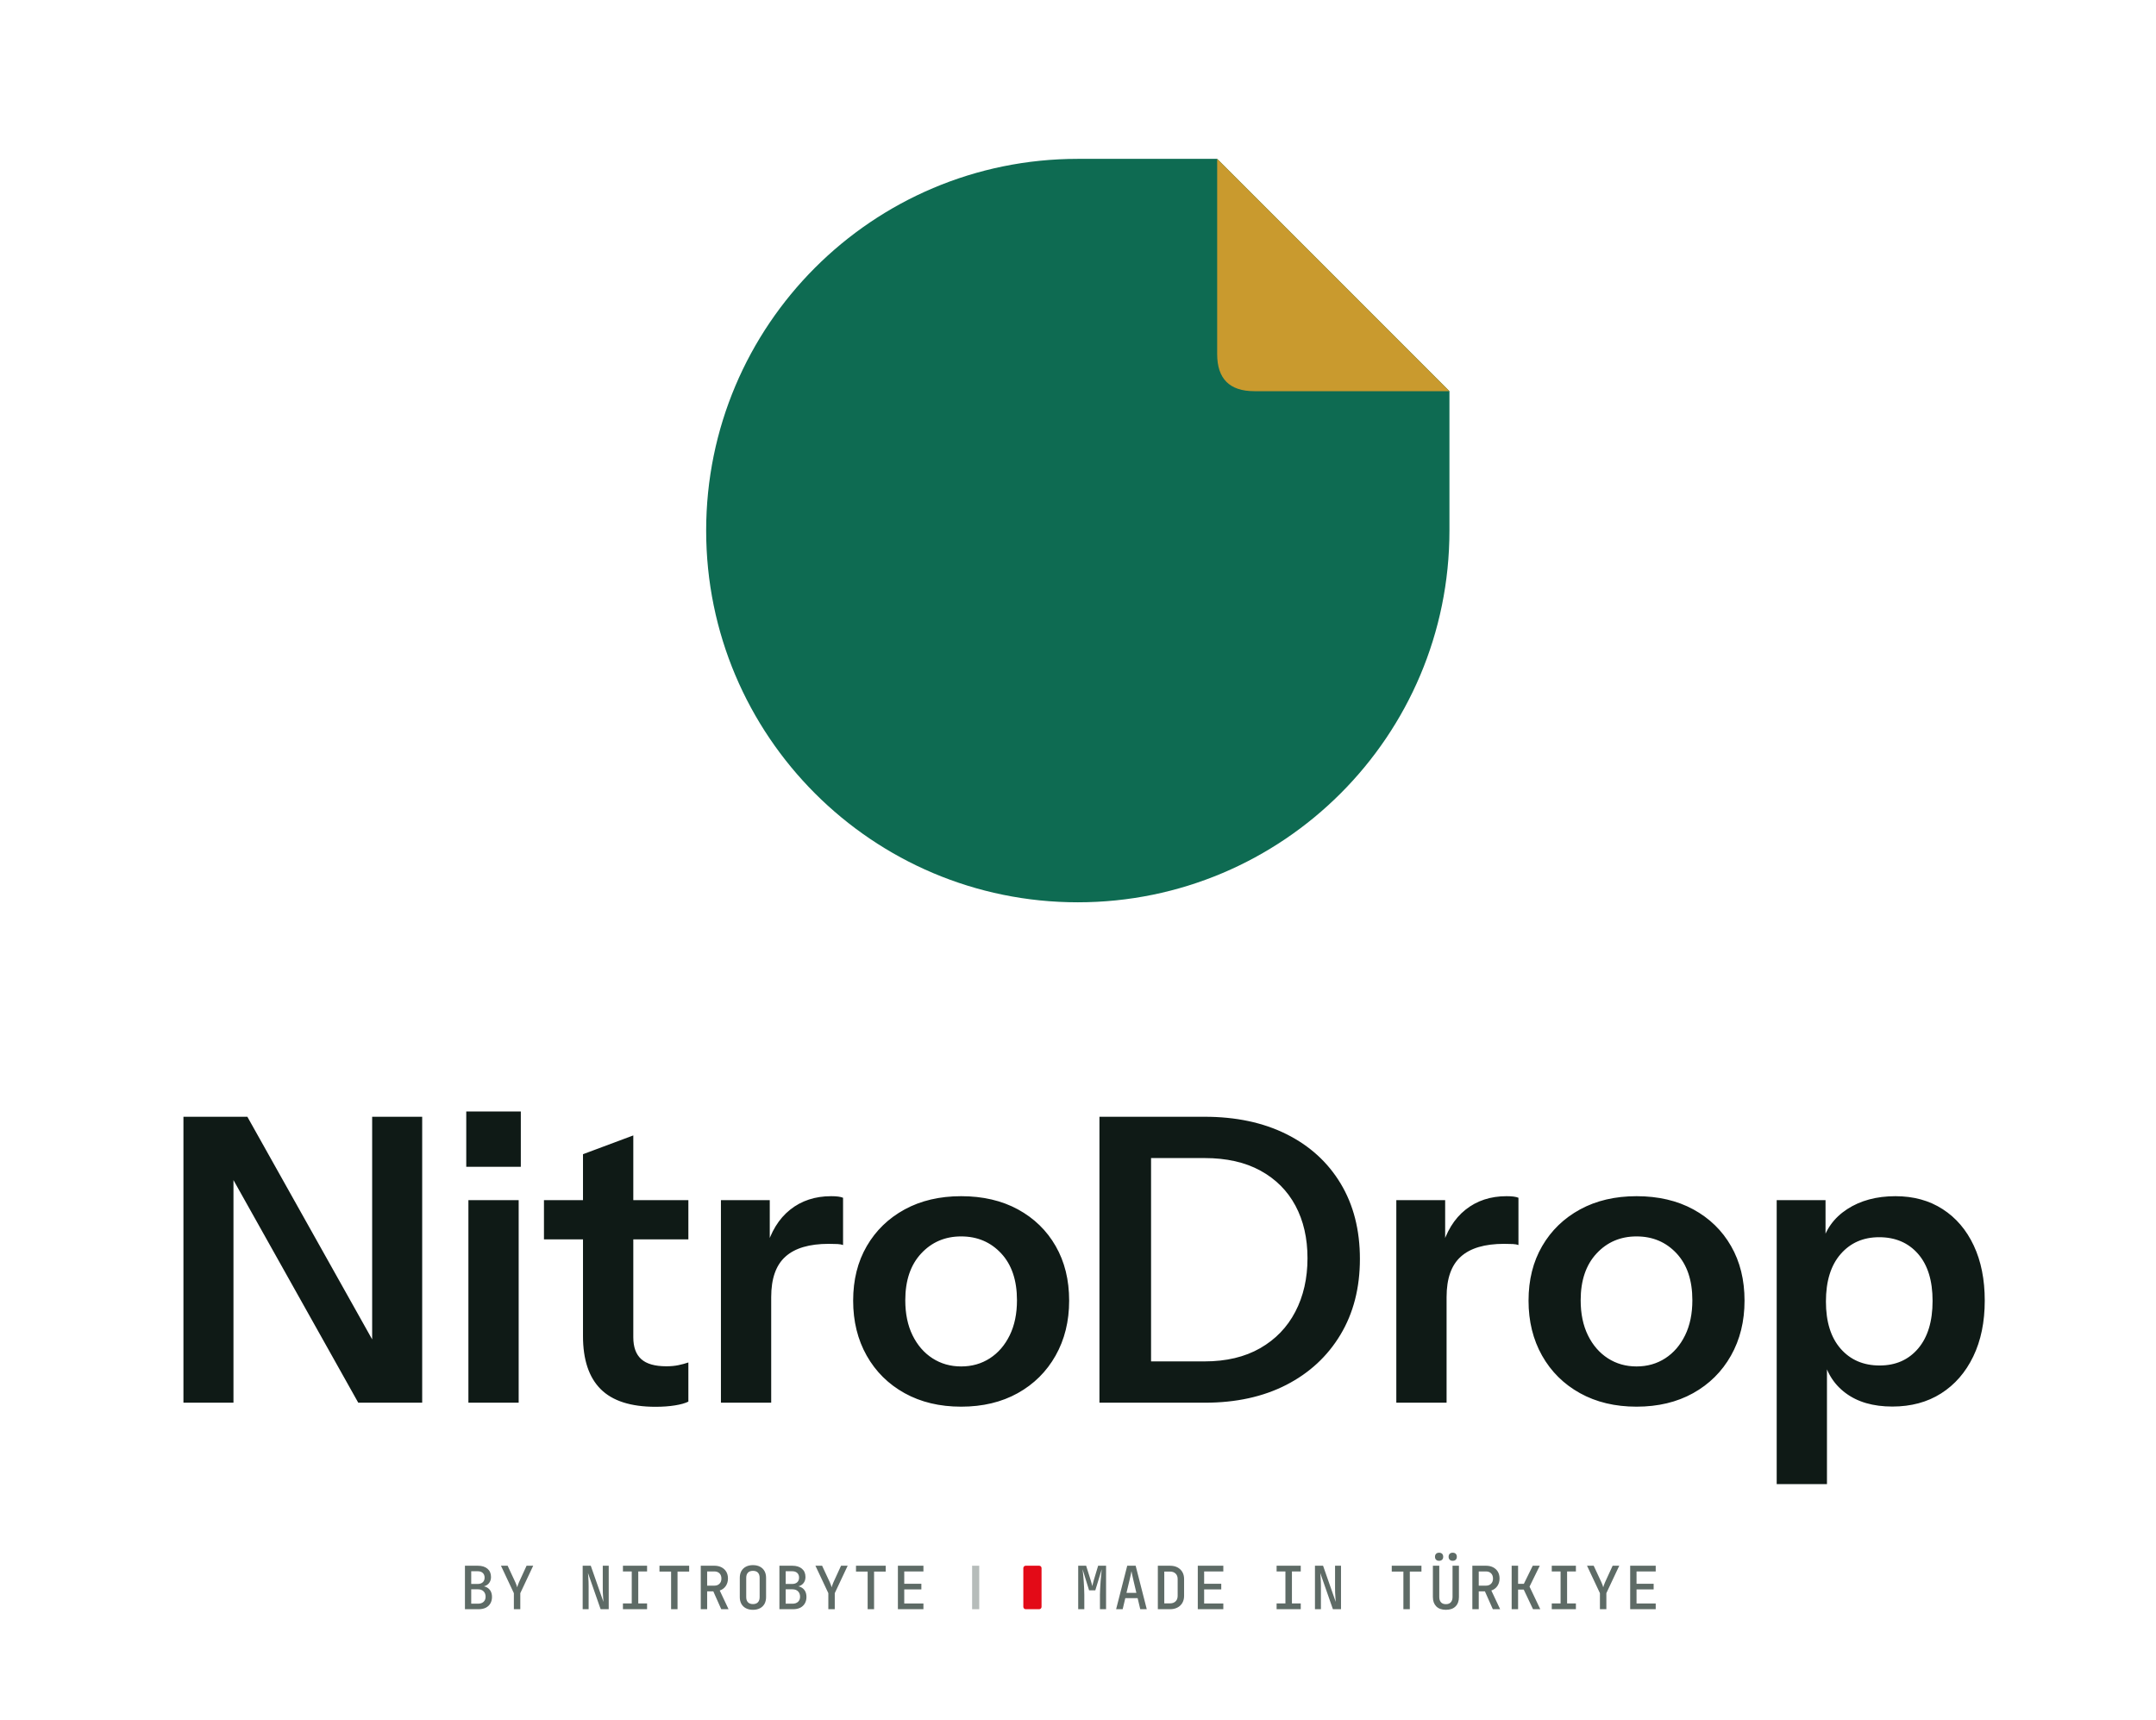
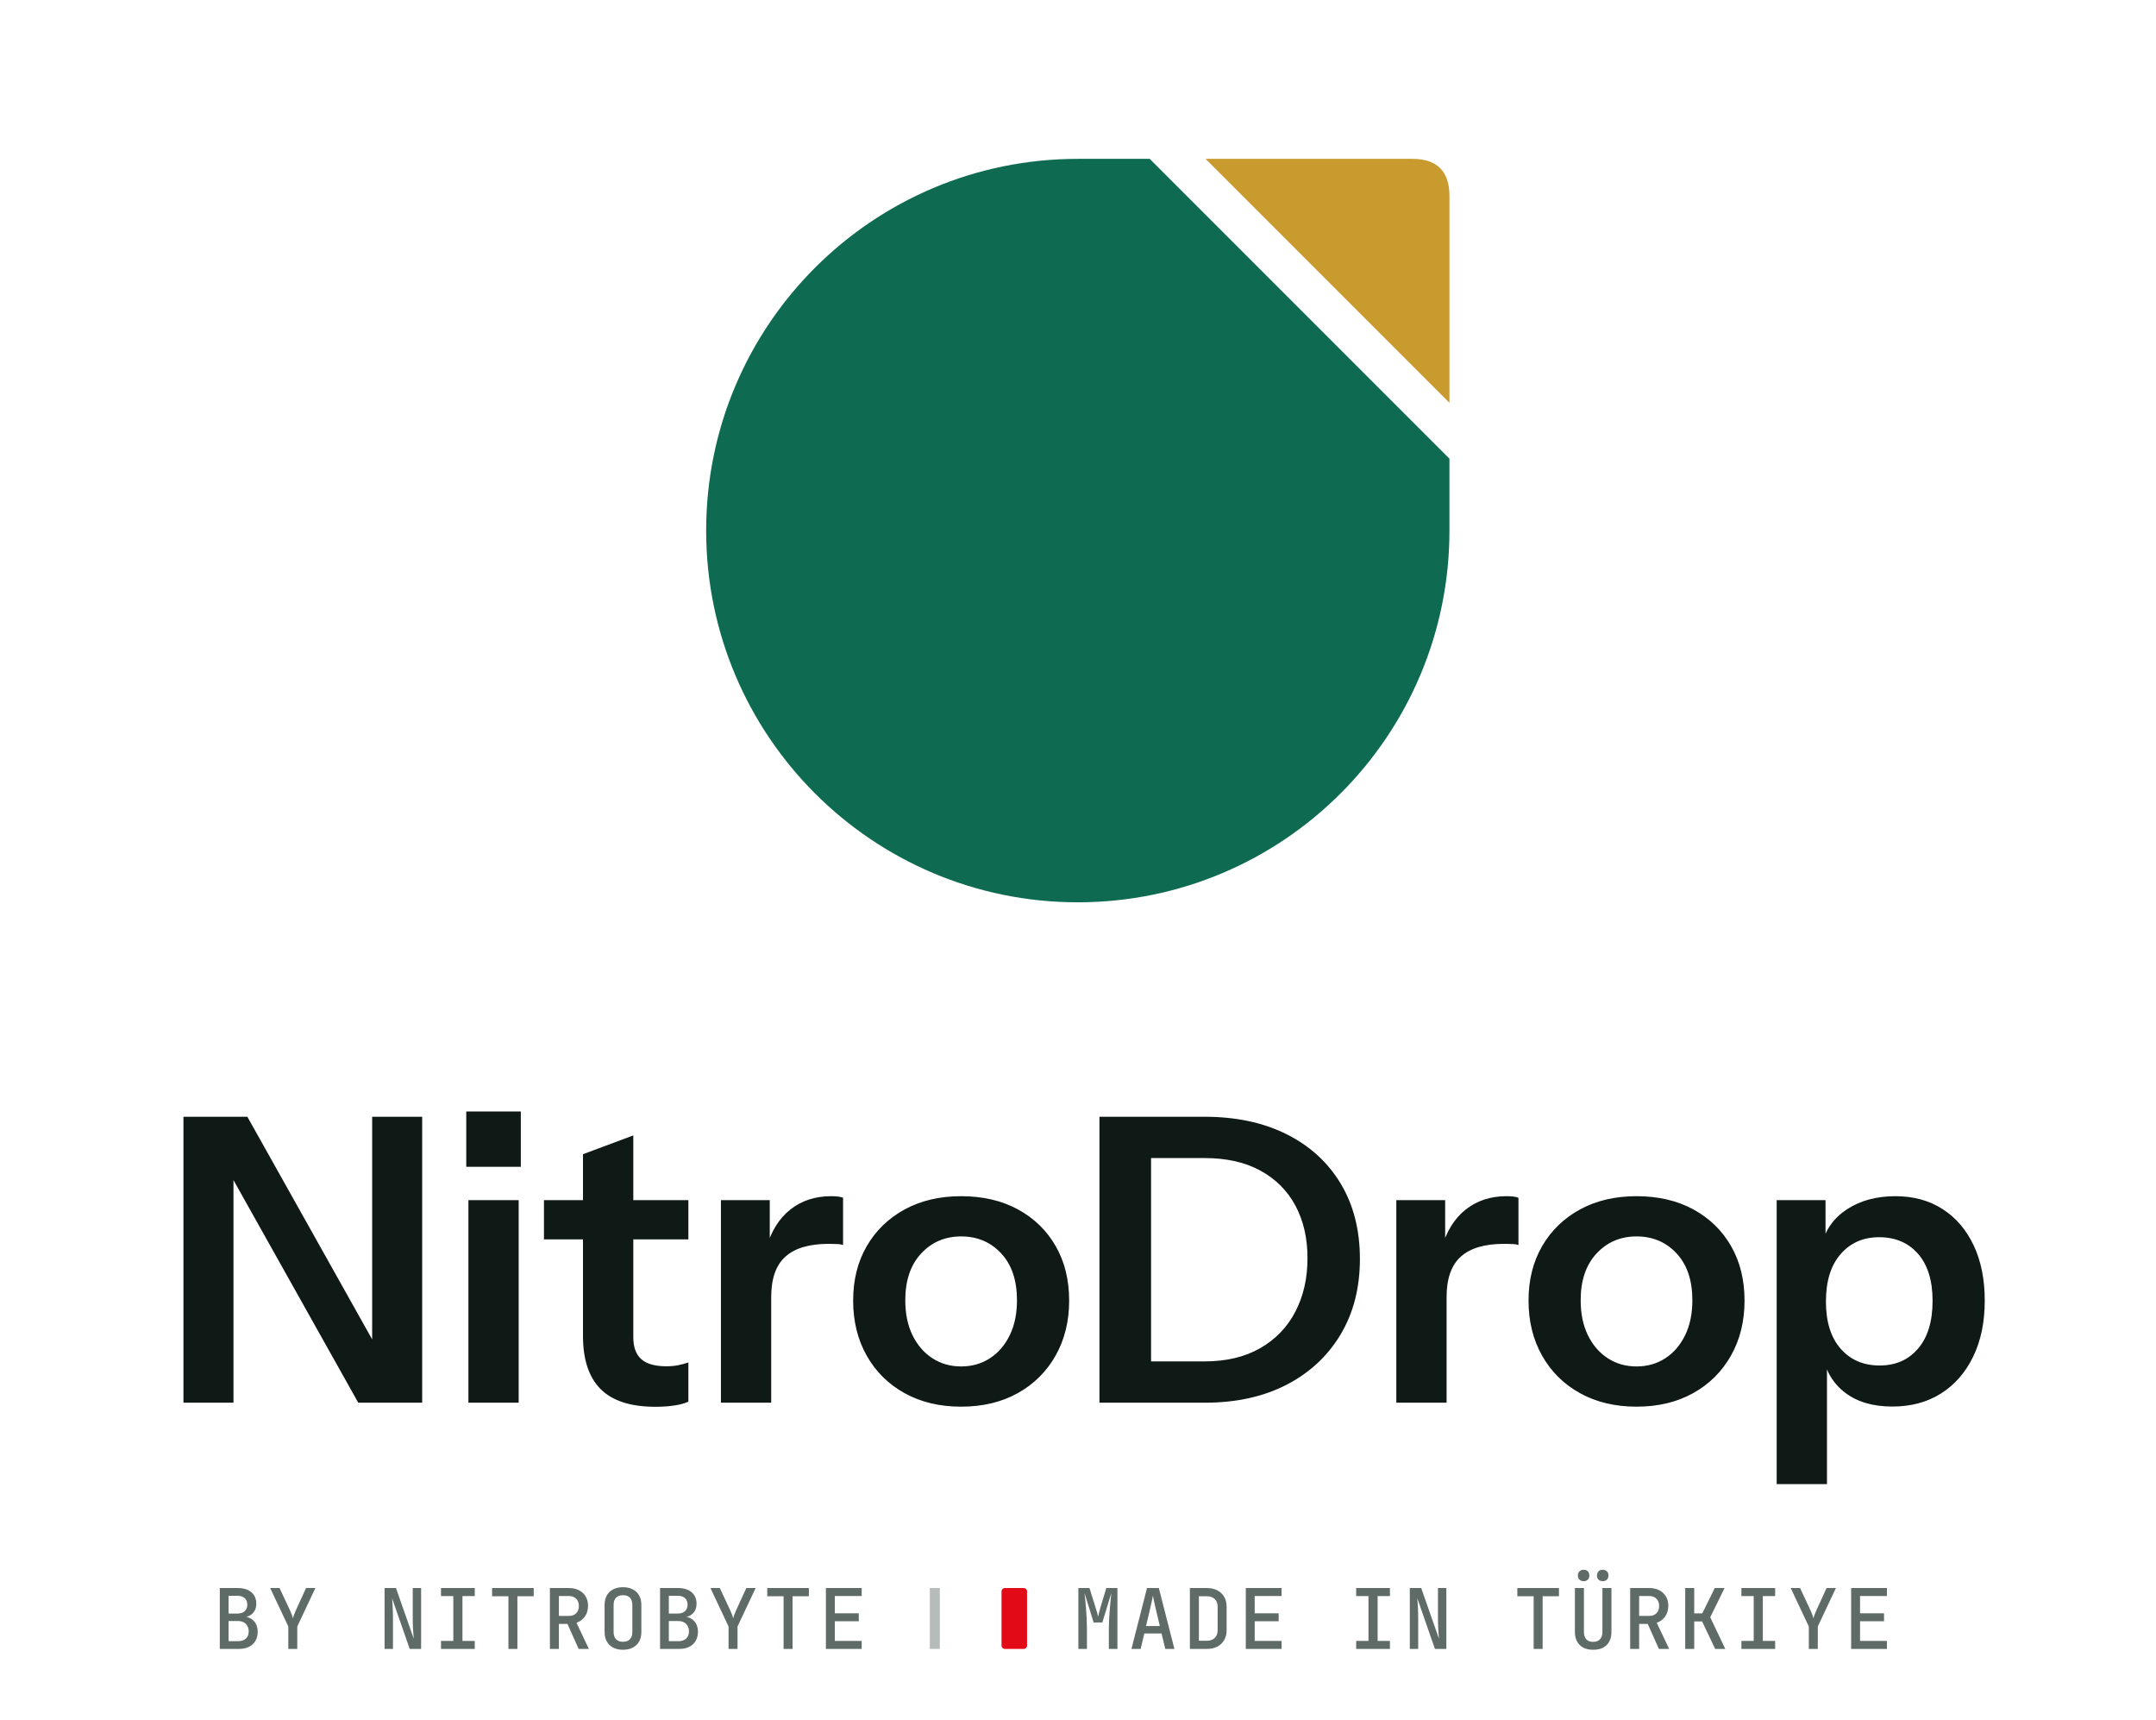
<svg xmlns="http://www.w3.org/2000/svg" viewBox="0 0 543 433">
  <g transform="translate(131.05 -6.80) scale(5.85)">
-     <path fill="#0E6B52" d="M24.0 8 L30 8 L40 18 L40 24.0 A16.0 16.0 0 0 1 24.0 40 A16.0 16.0 0 0 1 8 24.0 A16.0 16.0 0 0 1 24.0 8 Z" />
-     <path fill="#C99A2E" d="M30 8 L40 18 L31.6 18 Q30 18 30 16.4 Z" />
+     <path fill="#0E6B52" d="M24.0 8 L27.096 8 L40 20.904 L40 24.0 A16.0 16.0 0 0 1 24.0 40 A16.0 16.0 0 0 1 8 24.0 A16.0 16.0 0 0 1 24.0 8 Z" />
+     <path fill="#C99A2E" d="M29.5 8 L38.4 8 Q40 8 40 9.6 L40 18.5 Z" />
  </g>
  <path fill="#0F1A16" d="M46.20 353.20L46.20 281.20L62.30 281.20L97.40 343.80L93.73 344.67L93.73 281.20L106.33 281.20L106.33 353.20L90.23 353.20L55.13 290.60L58.80 289.73L58.80 353.20L46.20 353.20ZM117.97 353.20L117.97 302.20L130.63 302.20L130.63 353.20L117.97 353.20ZM117.43 293.80L117.43 279.87L131.17 279.87L131.17 293.80L117.43 293.80ZM165.10 354.23Q155.73 354.23 151.28 349.78Q146.83 345.33 146.83 336.43L146.83 290.63L159.50 285.90L159.50 336.73Q159.50 340.43 161.50 342.23Q163.50 344.03 167.83 344.03Q169.50 344.03 170.85 343.75Q172.20 343.47 173.37 343.07L173.37 352.93Q172.17 353.53 169.98 353.88Q167.80 354.23 165.10 354.23ZM137.00 312.07L137.00 302.20L173.37 302.20L173.37 312.07L137.00 312.07ZM181.57 353.20L181.57 302.20L193.87 302.20L193.87 314.53L194.23 314.53L194.23 353.20L181.57 353.20ZM194.23 326.60L192.93 314.50Q194.73 308.00 199.00 304.60Q203.27 301.20 209.33 301.20Q211.43 301.20 212.33 301.60L212.33 313.50Q211.83 313.30 210.93 313.25Q210.03 313.20 208.73 313.20Q201.40 313.20 197.82 316.42Q194.23 319.63 194.23 326.60ZM242.07 354.20Q233.97 354.20 227.83 350.80Q221.70 347.40 218.28 341.35Q214.87 335.30 214.87 327.50Q214.87 319.67 218.30 313.77Q221.73 307.87 227.85 304.53Q233.97 301.20 242.07 301.20Q250.27 301.20 256.38 304.53Q262.50 307.87 265.88 313.77Q269.27 319.67 269.27 327.50Q269.27 335.30 265.85 341.35Q262.43 347.40 256.32 350.80Q250.20 354.20 242.07 354.20ZM242.07 344.07Q246.13 344.07 249.30 342.02Q252.47 339.97 254.30 336.23Q256.13 332.50 256.13 327.40Q256.13 319.87 252.15 315.60Q248.17 311.33 242.07 311.33Q236.00 311.33 232.00 315.63Q228.00 319.93 228.00 327.40Q228.00 332.50 229.83 336.23Q231.67 339.97 234.85 342.02Q238.03 344.07 242.07 344.07ZM284.80 353.20L284.80 342.80L303.37 342.80Q311.57 342.80 317.37 339.48Q323.17 336.17 326.23 330.30Q329.30 324.43 329.30 316.80Q329.30 309.27 326.27 303.60Q323.23 297.93 317.45 294.77Q311.67 291.60 303.37 291.60L285.00 291.60L285.00 281.20L303.37 281.20Q315.20 281.20 324.00 285.58Q332.80 289.97 337.65 298.02Q342.50 306.07 342.50 317.00Q342.50 327.93 337.60 336.08Q332.70 344.23 323.95 348.72Q315.20 353.20 303.47 353.20L284.80 353.20ZM276.90 353.20L276.90 281.20L289.90 281.20L289.90 353.20L276.90 353.20ZM351.67 353.20L351.67 302.20L363.97 302.20L363.97 314.53L364.33 314.53L364.33 353.20L351.67 353.20ZM364.33 326.60L363.03 314.50Q364.83 308.00 369.10 304.60Q373.37 301.20 379.43 301.20Q381.53 301.20 382.43 301.60L382.43 313.50Q381.93 313.30 381.03 313.25Q380.13 313.20 378.83 313.20Q371.50 313.20 367.92 316.42Q364.33 319.63 364.33 326.60ZM412.17 354.20Q404.07 354.20 397.93 350.80Q391.80 347.40 388.38 341.35Q384.97 335.30 384.97 327.50Q384.97 319.67 388.40 313.77Q391.83 307.87 397.95 304.53Q404.07 301.20 412.17 301.20Q420.37 301.20 426.48 304.53Q432.60 307.87 435.98 313.77Q439.37 319.67 439.37 327.50Q439.37 335.30 435.95 341.35Q432.53 347.40 426.42 350.80Q420.30 354.20 412.17 354.20ZM412.17 344.07Q416.23 344.07 419.40 342.02Q422.57 339.97 424.40 336.23Q426.23 332.50 426.23 327.40Q426.23 319.87 422.25 315.60Q418.27 311.33 412.17 311.33Q406.10 311.33 402.10 315.63Q398.10 319.93 398.10 327.40Q398.10 332.50 399.93 336.23Q401.77 339.97 404.95 342.02Q408.13 344.07 412.17 344.07ZM476.60 354.17Q469.33 354.17 464.77 350.73Q460.20 347.30 459.07 341.23L460.13 341.10L460.13 373.70L447.47 373.70L447.47 302.20L459.77 302.20L459.77 313.70L458.80 313.47Q460.17 307.77 465.20 304.48Q470.23 301.20 477.37 301.20Q484.23 301.20 489.28 304.47Q494.33 307.73 497.10 313.63Q499.87 319.53 499.87 327.50Q499.87 335.57 496.97 341.57Q494.07 347.57 488.87 350.87Q483.67 354.17 476.60 354.17ZM473.40 343.83Q479.47 343.83 483.10 339.55Q486.73 335.27 486.73 327.57Q486.73 319.90 483.07 315.72Q479.40 311.53 473.27 311.53Q467.27 311.53 463.57 315.78Q459.87 320.03 459.87 327.73Q459.87 335.37 463.57 339.60Q467.27 343.83 473.40 343.83Z" />
-   <path fill="#5E6B66" transform="translate(115.83 405.20)" d="M1.27 0.00L1.27 -10.95L4.50 -10.95Q6.05 -10.95 6.94 -10.20Q7.83 -9.45 7.83 -8.12Q7.83 -7.38 7.51 -6.83Q7.19 -6.28 6.62 -5.98Q6.04 -5.68 5.28 -5.69L5.28 -5.84Q6.11 -5.85 6.74 -5.52Q7.37 -5.20 7.73 -4.58Q8.08 -3.95 8.08 -3.08Q8.08 -2.14 7.67 -1.45Q7.26 -0.75 6.51 -0.37Q5.75 0.00 4.70 0.00L1.27 0.00ZM2.85 -1.39L4.57 -1.39Q5.45 -1.39 5.96 -1.86Q6.47 -2.33 6.47 -3.15Q6.47 -3.99 5.96 -4.50Q5.45 -5.01 4.57 -5.01L2.85 -5.01L2.85 -1.39ZM2.85 -6.36L4.49 -6.36Q5.29 -6.36 5.76 -6.79Q6.22 -7.22 6.22 -7.96Q6.22 -8.70 5.76 -9.13Q5.30 -9.56 4.50 -9.56L2.85 -9.56L2.85 -6.36ZM13.59 0.00L13.59 -4.04L10.34 -10.95L12.02 -10.95L13.95 -6.81Q14.14 -6.40 14.26 -6.05Q14.38 -5.70 14.42 -5.51Q14.47 -5.70 14.59 -6.05Q14.71 -6.40 14.89 -6.81L16.79 -10.95L18.46 -10.95L15.21 -4.04L15.21 0.00L13.59 0.00ZM30.92 0.00L30.92 -10.95L32.96 -10.95L36.15 -1.84Q36.12 -2.27 36.08 -2.88Q36.03 -3.48 36.00 -4.12Q35.98 -4.76 35.98 -5.29L35.98 -10.95L37.48 -10.95L37.48 0.00L35.44 0.00L32.26 -9.11Q32.30 -8.71 32.33 -8.13Q32.37 -7.55 32.40 -6.92Q32.42 -6.29 32.42 -5.75L32.42 0.00L30.92 0.00ZM41.06 0.00L41.06 -1.45L43.28 -1.45L43.28 -9.50L41.06 -9.50L41.06 -10.95L47.14 -10.95L47.14 -9.50L44.92 -9.50L44.92 -1.45L47.14 -1.45L47.14 0.00L41.06 0.00ZM53.19 0.00L53.19 -9.47L50.26 -9.47L50.26 -10.96L57.74 -10.96L57.74 -9.47L54.81 -9.47L54.81 0.00L53.19 0.00ZM60.66 0.00L60.66 -10.95L64.09 -10.95Q65.12 -10.95 65.89 -10.55Q66.66 -10.15 67.09 -9.43Q67.51 -8.71 67.51 -7.75Q67.51 -6.65 66.96 -5.84Q66.40 -5.03 65.44 -4.71L67.66 0.00L65.82 0.00L63.82 -4.50L62.27 -4.50L62.27 0.00L60.66 0.00ZM62.27 -5.93L64.09 -5.93Q64.90 -5.93 65.38 -6.42Q65.86 -6.90 65.86 -7.71Q65.86 -8.55 65.38 -9.03Q64.90 -9.51 64.09 -9.51L62.27 -9.51L62.27 -5.93ZM73.80 0.15Q72.78 0.15 72.04 -0.24Q71.30 -0.62 70.89 -1.34Q70.49 -2.07 70.49 -3.04L70.49 -7.91Q70.49 -8.90 70.89 -9.61Q71.30 -10.33 72.04 -10.71Q72.78 -11.10 73.80 -11.10Q74.83 -11.10 75.57 -10.71Q76.30 -10.33 76.71 -9.61Q77.11 -8.90 77.11 -7.92L77.11 -3.04Q77.11 -2.07 76.71 -1.34Q76.30 -0.62 75.57 -0.24Q74.83 0.15 73.80 0.15ZM73.80 -1.29Q74.62 -1.29 75.05 -1.74Q75.49 -2.20 75.49 -3.04L75.49 -7.91Q75.49 -8.75 75.06 -9.21Q74.63 -9.66 73.80 -9.66Q72.98 -9.66 72.55 -9.21Q72.11 -8.75 72.11 -7.91L72.11 -3.04Q72.11 -2.20 72.55 -1.74Q72.99 -1.29 73.80 -1.29ZM80.47 0.00L80.47 -10.95L83.70 -10.95Q85.25 -10.95 86.14 -10.20Q87.03 -9.45 87.03 -8.12Q87.03 -7.38 86.71 -6.83Q86.39 -6.28 85.82 -5.98Q85.24 -5.68 84.48 -5.69L84.48 -5.84Q85.31 -5.85 85.94 -5.52Q86.57 -5.20 86.93 -4.58Q87.28 -3.95 87.28 -3.08Q87.28 -2.14 86.87 -1.45Q86.46 -0.75 85.71 -0.37Q84.95 0.00 83.90 0.00L80.47 0.00ZM82.05 -1.39L83.77 -1.39Q84.65 -1.39 85.16 -1.86Q85.67 -2.33 85.67 -3.15Q85.67 -3.99 85.16 -4.50Q84.65 -5.01 83.77 -5.01L82.05 -5.01L82.05 -1.39ZM82.05 -6.36L83.69 -6.36Q84.49 -6.36 84.96 -6.79Q85.42 -7.22 85.42 -7.96Q85.42 -8.70 84.96 -9.13Q84.50 -9.56 83.70 -9.56L82.05 -9.56L82.05 -6.36ZM92.79 0.00L92.79 -4.04L89.54 -10.95L91.22 -10.95L93.15 -6.81Q93.34 -6.40 93.46 -6.05Q93.58 -5.70 93.62 -5.51Q93.67 -5.70 93.79 -6.05Q93.91 -6.40 94.09 -6.81L95.99 -10.95L97.66 -10.95L94.41 -4.04L94.41 0.00L92.79 0.00ZM102.69 0.00L102.69 -9.47L99.76 -9.47L99.76 -10.96L107.24 -10.96L107.24 -9.47L104.31 -9.47L104.31 0.00L102.69 0.00ZM110.31 0.00L110.31 -10.95L116.74 -10.95L116.74 -9.51L111.91 -9.51L111.91 -6.40L116.22 -6.40L116.22 -4.98L111.91 -4.98L111.91 -1.44L116.74 -1.44L116.74 0.00L110.31 0.00Z" />
-   <rect x="244.83" y="394.25" width="1.80" height="10.95" fill="#5E6B66" opacity=".45" />
-   <rect x="257.73" y="394.25" width="4.59" height="10.95" rx="0.60" fill="#E30A17" />
-   <path fill="#5E6B66" transform="translate(270.56 405.20)" d="M0.99 0.00L0.99 -10.95L2.99 -10.95L4.09 -7.44Q4.25 -6.94 4.37 -6.49Q4.49 -6.03 4.54 -5.81Q4.59 -6.03 4.70 -6.49Q4.81 -6.94 4.96 -7.45L6.01 -10.95L8.01 -10.95L8.01 0.00L6.47 0.00L6.47 -3.68Q6.47 -4.39 6.52 -5.25Q6.56 -6.11 6.63 -7.00Q6.70 -7.88 6.78 -8.68Q6.86 -9.48 6.92 -10.07L5.30 -4.76L3.73 -4.76L2.09 -10.07Q2.16 -9.50 2.24 -8.72Q2.31 -7.95 2.38 -7.08Q2.44 -6.21 2.48 -5.33Q2.53 -4.45 2.53 -3.68L2.53 0.00L0.99 0.00ZM10.54 0.00L13.34 -10.95L15.46 -10.95L18.26 0.00L16.62 0.00L15.96 -2.78L12.85 -2.78L12.19 0.00L10.54 0.00ZM13.15 -4.12L15.64 -4.12L14.90 -7.27Q14.70 -8.12 14.57 -8.74Q14.44 -9.36 14.40 -9.59Q14.36 -9.36 14.24 -8.74Q14.11 -8.12 13.91 -7.29L13.15 -4.12ZM21.05 0.00L21.05 -10.95L24.10 -10.95Q25.19 -10.95 25.98 -10.54Q26.78 -10.12 27.22 -9.37Q27.66 -8.62 27.66 -7.60L27.66 -3.37Q27.66 -2.35 27.22 -1.59Q26.78 -0.83 25.98 -0.42Q25.19 0.00 24.10 0.00L21.05 0.00ZM22.67 -1.47L24.10 -1.47Q25.00 -1.47 25.52 -1.98Q26.04 -2.48 26.04 -3.37L26.04 -7.60Q26.04 -8.47 25.52 -8.97Q25.00 -9.48 24.10 -9.48L22.67 -9.48L22.67 -1.47ZM31.11 0.00L31.11 -10.95L37.54 -10.95L37.54 -9.51L32.71 -9.51L32.71 -6.40L37.02 -6.40L37.02 -4.98L32.71 -4.98L32.71 -1.44L37.54 -1.44L37.54 0.00L31.11 0.00ZM50.96 0.00L50.96 -1.45L53.18 -1.45L53.18 -9.50L50.96 -9.50L50.96 -10.95L57.04 -10.95L57.04 -9.50L54.82 -9.50L54.82 -1.45L57.04 -1.45L57.04 0.00L50.96 0.00ZM60.62 0.00L60.62 -10.95L62.66 -10.95L65.85 -1.84Q65.82 -2.27 65.78 -2.88Q65.73 -3.48 65.70 -4.12Q65.68 -4.76 65.68 -5.29L65.68 -10.95L67.18 -10.95L67.18 0.00L65.14 0.00L61.96 -9.11Q62.00 -8.71 62.03 -8.13Q62.07 -7.55 62.10 -6.92Q62.12 -6.29 62.12 -5.75L62.12 0.00L60.62 0.00ZM82.89 0.00L82.89 -9.47L79.96 -9.47L79.96 -10.96L87.44 -10.96L87.44 -9.47L84.51 -9.47L84.51 0.00L82.89 0.00ZM93.60 0.15Q92.03 0.15 91.17 -0.71Q90.32 -1.58 90.32 -3.06L90.32 -10.95L91.93 -10.95L91.93 -3.07Q91.93 -2.23 92.35 -1.75Q92.77 -1.27 93.60 -1.27Q94.42 -1.27 94.84 -1.75Q95.27 -2.23 95.27 -3.07L95.27 -10.95L96.88 -10.95L96.88 -3.06Q96.88 -1.57 96.03 -0.71Q95.18 0.15 93.60 0.15ZM95.31 -12.19Q94.84 -12.19 94.56 -12.46Q94.28 -12.73 94.28 -13.20Q94.28 -13.68 94.56 -13.96Q94.84 -14.23 95.31 -14.23Q95.79 -14.23 96.07 -13.96Q96.35 -13.68 96.35 -13.20Q96.35 -12.73 96.07 -12.46Q95.79 -12.19 95.31 -12.19ZM91.89 -12.19Q91.41 -12.19 91.13 -12.46Q90.85 -12.73 90.85 -13.20Q90.85 -13.68 91.13 -13.96Q91.41 -14.23 91.89 -14.23Q92.36 -14.23 92.64 -13.96Q92.92 -13.68 92.92 -13.20Q92.92 -12.73 92.64 -12.46Q92.36 -12.19 91.89 -12.19ZM100.26 0.00L100.26 -10.95L103.69 -10.95Q104.72 -10.95 105.49 -10.55Q106.26 -10.15 106.69 -9.43Q107.11 -8.71 107.11 -7.75Q107.11 -6.65 106.56 -5.84Q106.00 -5.03 105.04 -4.71L107.26 0.00L105.42 0.00L103.42 -4.50L101.87 -4.50L101.87 0.00L100.26 0.00ZM101.87 -5.93L103.69 -5.93Q104.50 -5.93 104.98 -6.42Q105.46 -6.90 105.46 -7.71Q105.46 -8.55 104.98 -9.03Q104.50 -9.51 103.69 -9.51L101.87 -9.51L101.87 -5.93ZM110.16 0.00L110.16 -10.95L111.78 -10.95L111.78 -6.39L113.23 -6.39L115.47 -10.95L117.24 -10.95L114.66 -5.69L117.37 0.00L115.54 0.00L113.20 -4.94L111.78 -4.94L111.78 0.00L110.16 0.00ZM120.26 0.00L120.26 -1.45L122.48 -1.45L122.48 -9.50L120.26 -9.50L120.26 -10.95L126.34 -10.95L126.34 -9.50L124.12 -9.50L124.12 -1.45L126.34 -1.45L126.34 0.00L120.26 0.00ZM132.39 0.00L132.39 -4.04L129.14 -10.95L130.82 -10.95L132.75 -6.81Q132.94 -6.40 133.06 -6.05Q133.19 -5.70 133.22 -5.51Q133.27 -5.70 133.39 -6.05Q133.51 -6.40 133.69 -6.81L135.59 -10.95L137.26 -10.95L134.01 -4.04L134.01 0.00L132.39 0.00ZM140.01 0.00L140.01 -10.95L146.44 -10.95L146.44 -9.51L141.61 -9.51L141.61 -6.40L145.92 -6.40L145.92 -4.98L141.61 -4.98L141.61 -1.44L146.44 -1.44L146.44 0.00L140.01 0.00Z" />
+   <path fill="#5E6B66" transform="translate(53.58 415.20)" d="M1.78 0.00L1.78 -15.33L6.31 -15.33Q8.48 -15.33 9.72 -14.28Q10.97 -13.22 10.97 -11.37Q10.97 -10.33 10.52 -9.56Q10.07 -8.79 9.27 -8.37Q8.46 -7.95 7.39 -7.97L7.39 -8.17Q8.55 -8.19 9.43 -7.73Q10.31 -7.28 10.82 -6.41Q11.32 -5.53 11.32 -4.31Q11.32 -3.00 10.74 -2.02Q10.17 -1.05 9.11 -0.52Q8.05 0.00 6.58 0.00L1.78 0.00ZM3.99 -1.95L6.40 -1.95Q7.63 -1.95 8.35 -2.61Q9.06 -3.27 9.06 -4.41Q9.06 -5.58 8.35 -6.30Q7.63 -7.02 6.40 -7.02L3.99 -7.02L3.99 -1.95ZM3.99 -8.91L6.28 -8.91Q7.41 -8.91 8.06 -9.51Q8.71 -10.11 8.71 -11.14Q8.71 -12.18 8.07 -12.78Q7.42 -13.38 6.29 -13.38L3.99 -13.38L3.99 -8.91ZM19.03 0.00L19.03 -5.65L14.47 -15.33L16.83 -15.33L19.54 -9.53Q19.80 -8.96 19.97 -8.47Q20.14 -7.98 20.19 -7.72Q20.25 -7.98 20.42 -8.47Q20.59 -8.96 20.85 -9.53L23.50 -15.33L25.85 -15.33L21.29 -5.65L21.29 0.00L19.03 0.00ZM43.28 0.00L43.28 -15.33L46.15 -15.33L50.62 -2.58Q50.57 -3.18 50.51 -4.03Q50.44 -4.87 50.41 -5.77Q50.37 -6.67 50.37 -7.41L50.37 -15.33L52.48 -15.33L52.48 0.00L49.61 0.00L45.17 -12.75Q45.22 -12.19 45.27 -11.38Q45.32 -10.57 45.35 -9.69Q45.39 -8.81 45.39 -8.04L45.39 0.00L43.28 0.00ZM57.49 0.00L57.49 -2.02L60.59 -2.02L60.59 -13.31L57.49 -13.31L57.49 -15.33L65.99 -15.33L65.99 -13.31L62.89 -13.31L62.89 -2.02L65.99 -2.02L65.99 0.00L57.49 0.00ZM74.47 0.00L74.47 -13.26L70.36 -13.26L70.36 -15.34L80.84 -15.34L80.84 -13.26L76.73 -13.26L76.73 0.00L74.47 0.00ZM84.92 0.00L84.92 -15.33L89.72 -15.33Q91.17 -15.33 92.25 -14.77Q93.33 -14.21 93.93 -13.20Q94.52 -12.20 94.52 -10.84Q94.52 -9.31 93.74 -8.18Q92.95 -7.05 91.61 -6.59L94.73 0.00L92.15 0.00L89.34 -6.30L87.18 -6.30L87.18 0.00L84.92 0.00ZM87.18 -8.31L89.72 -8.31Q90.86 -8.31 91.54 -8.98Q92.21 -9.66 92.21 -10.80Q92.21 -11.96 91.54 -12.64Q90.86 -13.32 89.72 -13.32L87.18 -13.32L87.18 -8.31ZM103.32 0.21Q101.89 0.21 100.85 -0.33Q99.81 -0.87 99.25 -1.88Q98.69 -2.89 98.69 -4.26L98.69 -11.07Q98.69 -12.45 99.25 -13.46Q99.81 -14.46 100.85 -15.00Q101.89 -15.54 103.32 -15.54Q104.76 -15.54 105.79 -15.00Q106.83 -14.46 107.39 -13.46Q107.95 -12.45 107.95 -11.08L107.95 -4.26Q107.95 -2.89 107.39 -1.88Q106.83 -0.87 105.79 -0.33Q104.76 0.21 103.32 0.21ZM103.32 -1.80Q104.47 -1.80 105.08 -2.44Q105.68 -3.08 105.68 -4.26L105.68 -11.07Q105.68 -12.26 105.08 -12.89Q104.48 -13.53 103.32 -13.53Q102.18 -13.53 101.57 -12.89Q100.96 -12.26 100.96 -11.07L100.96 -4.26Q100.96 -3.08 101.57 -2.44Q102.18 -1.80 103.32 -1.80ZM112.66 0.00L112.66 -15.33L117.19 -15.33Q119.36 -15.33 120.60 -14.28Q121.85 -13.22 121.85 -11.37Q121.85 -10.33 121.40 -9.56Q120.95 -8.79 120.15 -8.37Q119.34 -7.95 118.27 -7.97L118.27 -8.17Q119.43 -8.19 120.31 -7.73Q121.19 -7.28 121.70 -6.41Q122.20 -5.53 122.20 -4.31Q122.20 -3.00 121.62 -2.02Q121.05 -1.05 119.99 -0.52Q118.93 0.00 117.46 0.00L112.66 0.00ZM114.87 -1.95L117.28 -1.95Q118.51 -1.95 119.23 -2.61Q119.94 -3.27 119.94 -4.41Q119.94 -5.58 119.23 -6.30Q118.51 -7.02 117.28 -7.02L114.87 -7.02L114.87 -1.95ZM114.87 -8.91L117.16 -8.91Q118.29 -8.91 118.94 -9.51Q119.59 -10.11 119.59 -11.14Q119.59 -12.18 118.95 -12.78Q118.30 -13.38 117.17 -13.38L114.87 -13.38L114.87 -8.91ZM129.91 0.00L129.91 -5.65L125.35 -15.33L127.71 -15.33L130.42 -9.53Q130.68 -8.96 130.85 -8.47Q131.02 -7.98 131.07 -7.72Q131.13 -7.98 131.30 -8.47Q131.47 -8.96 131.73 -9.53L134.38 -15.33L136.73 -15.33L132.17 -5.65L132.17 0.00L129.91 0.00ZM143.77 0.00L143.77 -13.26L139.66 -13.26L139.66 -15.34L150.14 -15.34L150.14 -13.26L146.03 -13.26L146.03 0.00L143.77 0.00ZM154.43 0.00L154.43 -15.33L163.44 -15.33L163.44 -13.32L156.67 -13.32L156.67 -8.96L162.71 -8.96L162.71 -6.97L156.67 -6.97L156.67 -2.01L163.44 -2.01L163.44 0.00L154.43 0.00Z" />
+   <rect x="234.18" y="399.87" width="2.52" height="15.33" fill="#5E6B66" opacity=".45" />
+   <rect x="252.24" y="399.87" width="6.43" height="15.33" rx="0.84" fill="#E30A17" />
+   <path fill="#5E6B66" transform="translate(270.21 415.20)" d="M1.38 0.00L1.38 -15.33L4.18 -15.33L5.72 -10.41Q5.95 -9.71 6.12 -9.08Q6.29 -8.45 6.35 -8.13Q6.43 -8.45 6.58 -9.08Q6.73 -9.71 6.94 -10.43L8.42 -15.33L11.22 -15.33L11.22 0.00L9.06 0.00L9.06 -5.16Q9.06 -6.15 9.12 -7.35Q9.18 -8.56 9.28 -9.80Q9.38 -11.03 9.49 -12.15Q9.60 -13.27 9.69 -14.10L7.42 -6.66L5.23 -6.66L2.92 -14.10Q3.03 -13.30 3.13 -12.21Q3.24 -11.13 3.33 -9.91Q3.41 -8.69 3.48 -7.46Q3.54 -6.23 3.54 -5.16L3.54 0.00L1.38 0.00ZM14.75 0.00L18.67 -15.33L21.65 -15.33L25.57 0.00L23.27 0.00L22.34 -3.89L17.99 -3.89L17.07 0.00L14.75 0.00ZM18.42 -5.76L21.90 -5.76L20.85 -10.18Q20.57 -11.36 20.39 -12.23Q20.21 -13.10 20.16 -13.42Q20.11 -13.10 19.93 -12.23Q19.76 -11.37 19.47 -10.20L18.42 -5.76ZM29.47 0.00L29.47 -15.33L33.74 -15.33Q35.26 -15.33 36.38 -14.75Q37.49 -14.17 38.11 -13.12Q38.72 -12.07 38.72 -10.64L38.72 -4.71Q38.72 -3.29 38.11 -2.23Q37.49 -1.17 36.38 -0.58Q35.26 0.00 33.74 0.00L29.47 0.00ZM31.74 -2.06L33.74 -2.06Q35.00 -2.06 35.73 -2.77Q36.46 -3.47 36.46 -4.71L36.46 -10.64Q36.46 -11.86 35.73 -12.56Q35.00 -13.27 33.74 -13.27L31.74 -13.27L31.74 -2.06ZM43.55 0.00L43.55 -15.33L52.56 -15.33L52.56 -13.32L45.79 -13.32L45.79 -8.96L51.83 -8.96L51.83 -6.97L45.79 -6.97L45.79 -2.01L52.56 -2.01L52.56 0.00L43.55 0.00ZM71.35 0.00L71.35 -2.02L74.45 -2.02L74.45 -13.31L71.35 -13.31L71.35 -15.33L79.85 -15.33L79.85 -13.31L76.75 -13.31L76.75 -2.02L79.85 -2.02L79.85 0.00L71.35 0.00ZM84.86 0.00L84.86 -15.33L87.73 -15.33L92.20 -2.58Q92.15 -3.18 92.09 -4.03Q92.02 -4.87 91.99 -5.77Q91.95 -6.67 91.95 -7.41L91.95 -15.33L94.06 -15.33L94.06 0.00L91.19 0.00L86.75 -12.75Q86.80 -12.19 86.85 -11.38Q86.90 -10.57 86.93 -9.69Q86.97 -8.81 86.97 -8.04L86.97 0.00L84.86 0.00ZM116.05 0.00L116.05 -13.26L111.94 -13.26L111.94 -15.34L122.42 -15.34L122.42 -13.26L118.31 -13.26L118.31 0.00L116.05 0.00ZM131.04 0.21Q128.84 0.21 127.64 -1.00Q126.44 -2.21 126.44 -4.29L126.44 -15.33L128.71 -15.33L128.71 -4.29Q128.71 -3.12 129.29 -2.45Q129.87 -1.78 131.04 -1.78Q132.19 -1.78 132.78 -2.45Q133.37 -3.12 133.37 -4.29L133.37 -15.33L135.64 -15.33L135.64 -4.29Q135.64 -2.20 134.45 -0.99Q133.25 0.21 131.04 0.21ZM133.44 -17.06Q132.78 -17.06 132.39 -17.45Q132.00 -17.83 132.00 -18.48Q132.00 -19.15 132.39 -19.54Q132.78 -19.93 133.44 -19.93Q134.10 -19.93 134.49 -19.54Q134.89 -19.15 134.89 -18.48Q134.89 -17.83 134.49 -17.45Q134.10 -17.06 133.44 -17.06ZM128.64 -17.06Q127.98 -17.06 127.59 -17.45Q127.19 -17.83 127.19 -18.48Q127.19 -19.15 127.59 -19.54Q127.98 -19.93 128.64 -19.93Q129.30 -19.93 129.69 -19.54Q130.08 -19.15 130.08 -18.48Q130.08 -17.83 129.69 -17.45Q129.30 -17.06 128.64 -17.06ZM140.36 0.00L140.36 -15.33L145.16 -15.33Q146.61 -15.33 147.69 -14.77Q148.77 -14.21 149.37 -13.20Q149.96 -12.20 149.96 -10.84Q149.96 -9.31 149.18 -8.18Q148.39 -7.05 147.05 -6.59L150.17 0.00L147.59 0.00L144.78 -6.30L142.62 -6.30L142.62 0.00L140.36 0.00ZM142.62 -8.31L145.16 -8.31Q146.30 -8.31 146.98 -8.98Q147.65 -9.66 147.65 -10.80Q147.65 -11.96 146.98 -12.64Q146.30 -13.32 145.16 -13.32L142.62 -13.32L142.62 -8.31ZM154.22 0.00L154.22 -15.33L156.49 -15.33L156.49 -8.95L158.52 -8.95L161.66 -15.33L164.13 -15.33L160.52 -7.97L164.31 0.00L161.76 0.00L158.48 -6.92L156.49 -6.92L156.49 0.00L154.22 0.00ZM168.37 0.00L168.37 -2.02L171.47 -2.02L171.47 -13.31L168.37 -13.31L168.37 -15.33L176.87 -15.33L176.87 -13.31L173.77 -13.31L173.77 -2.02L176.87 -2.02L176.87 0.00L168.37 0.00ZM185.35 0.00L185.35 -5.65L180.79 -15.33L183.15 -15.33L185.86 -9.53Q186.12 -8.96 186.29 -8.47Q186.46 -7.98 186.51 -7.72Q186.57 -7.98 186.74 -8.47Q186.91 -8.96 187.17 -9.53L189.82 -15.33L192.17 -15.33L187.61 -5.65L187.61 0.00L185.35 0.00ZM196.01 0.00L196.01 -15.33L205.02 -15.33L205.02 -13.32L198.25 -13.32L198.25 -8.96L204.29 -8.96L204.29 -6.97L198.25 -6.97L198.25 -2.01L205.02 -2.01L205.02 0.00L196.01 0.00Z" />
</svg>
